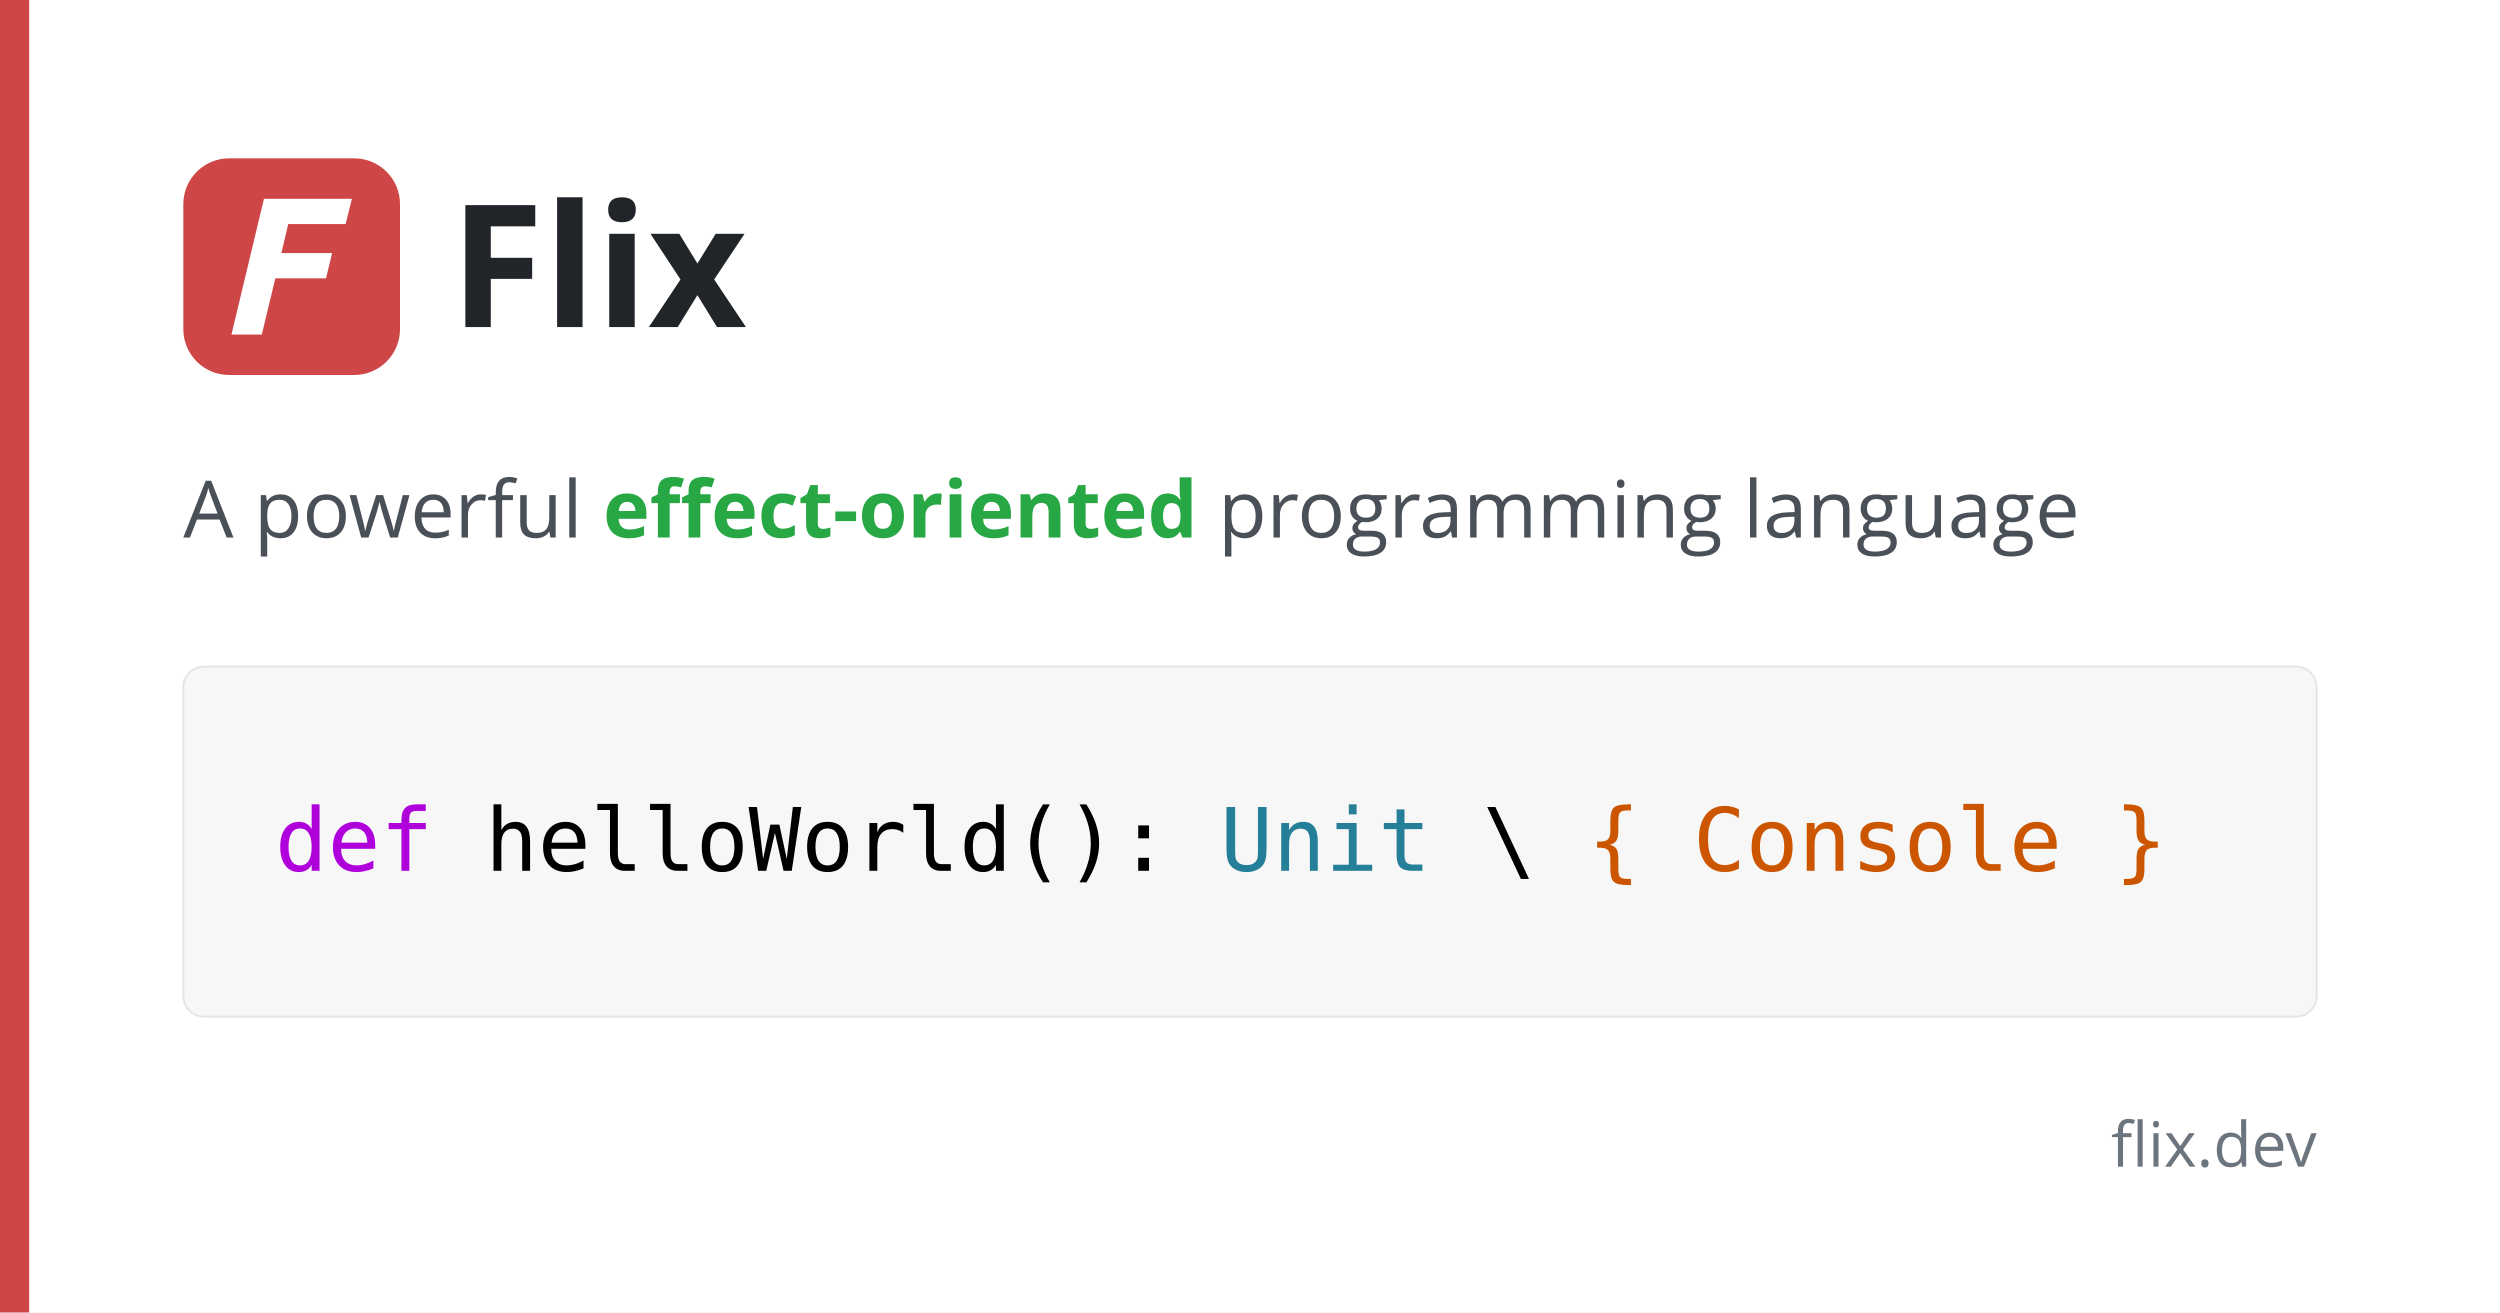
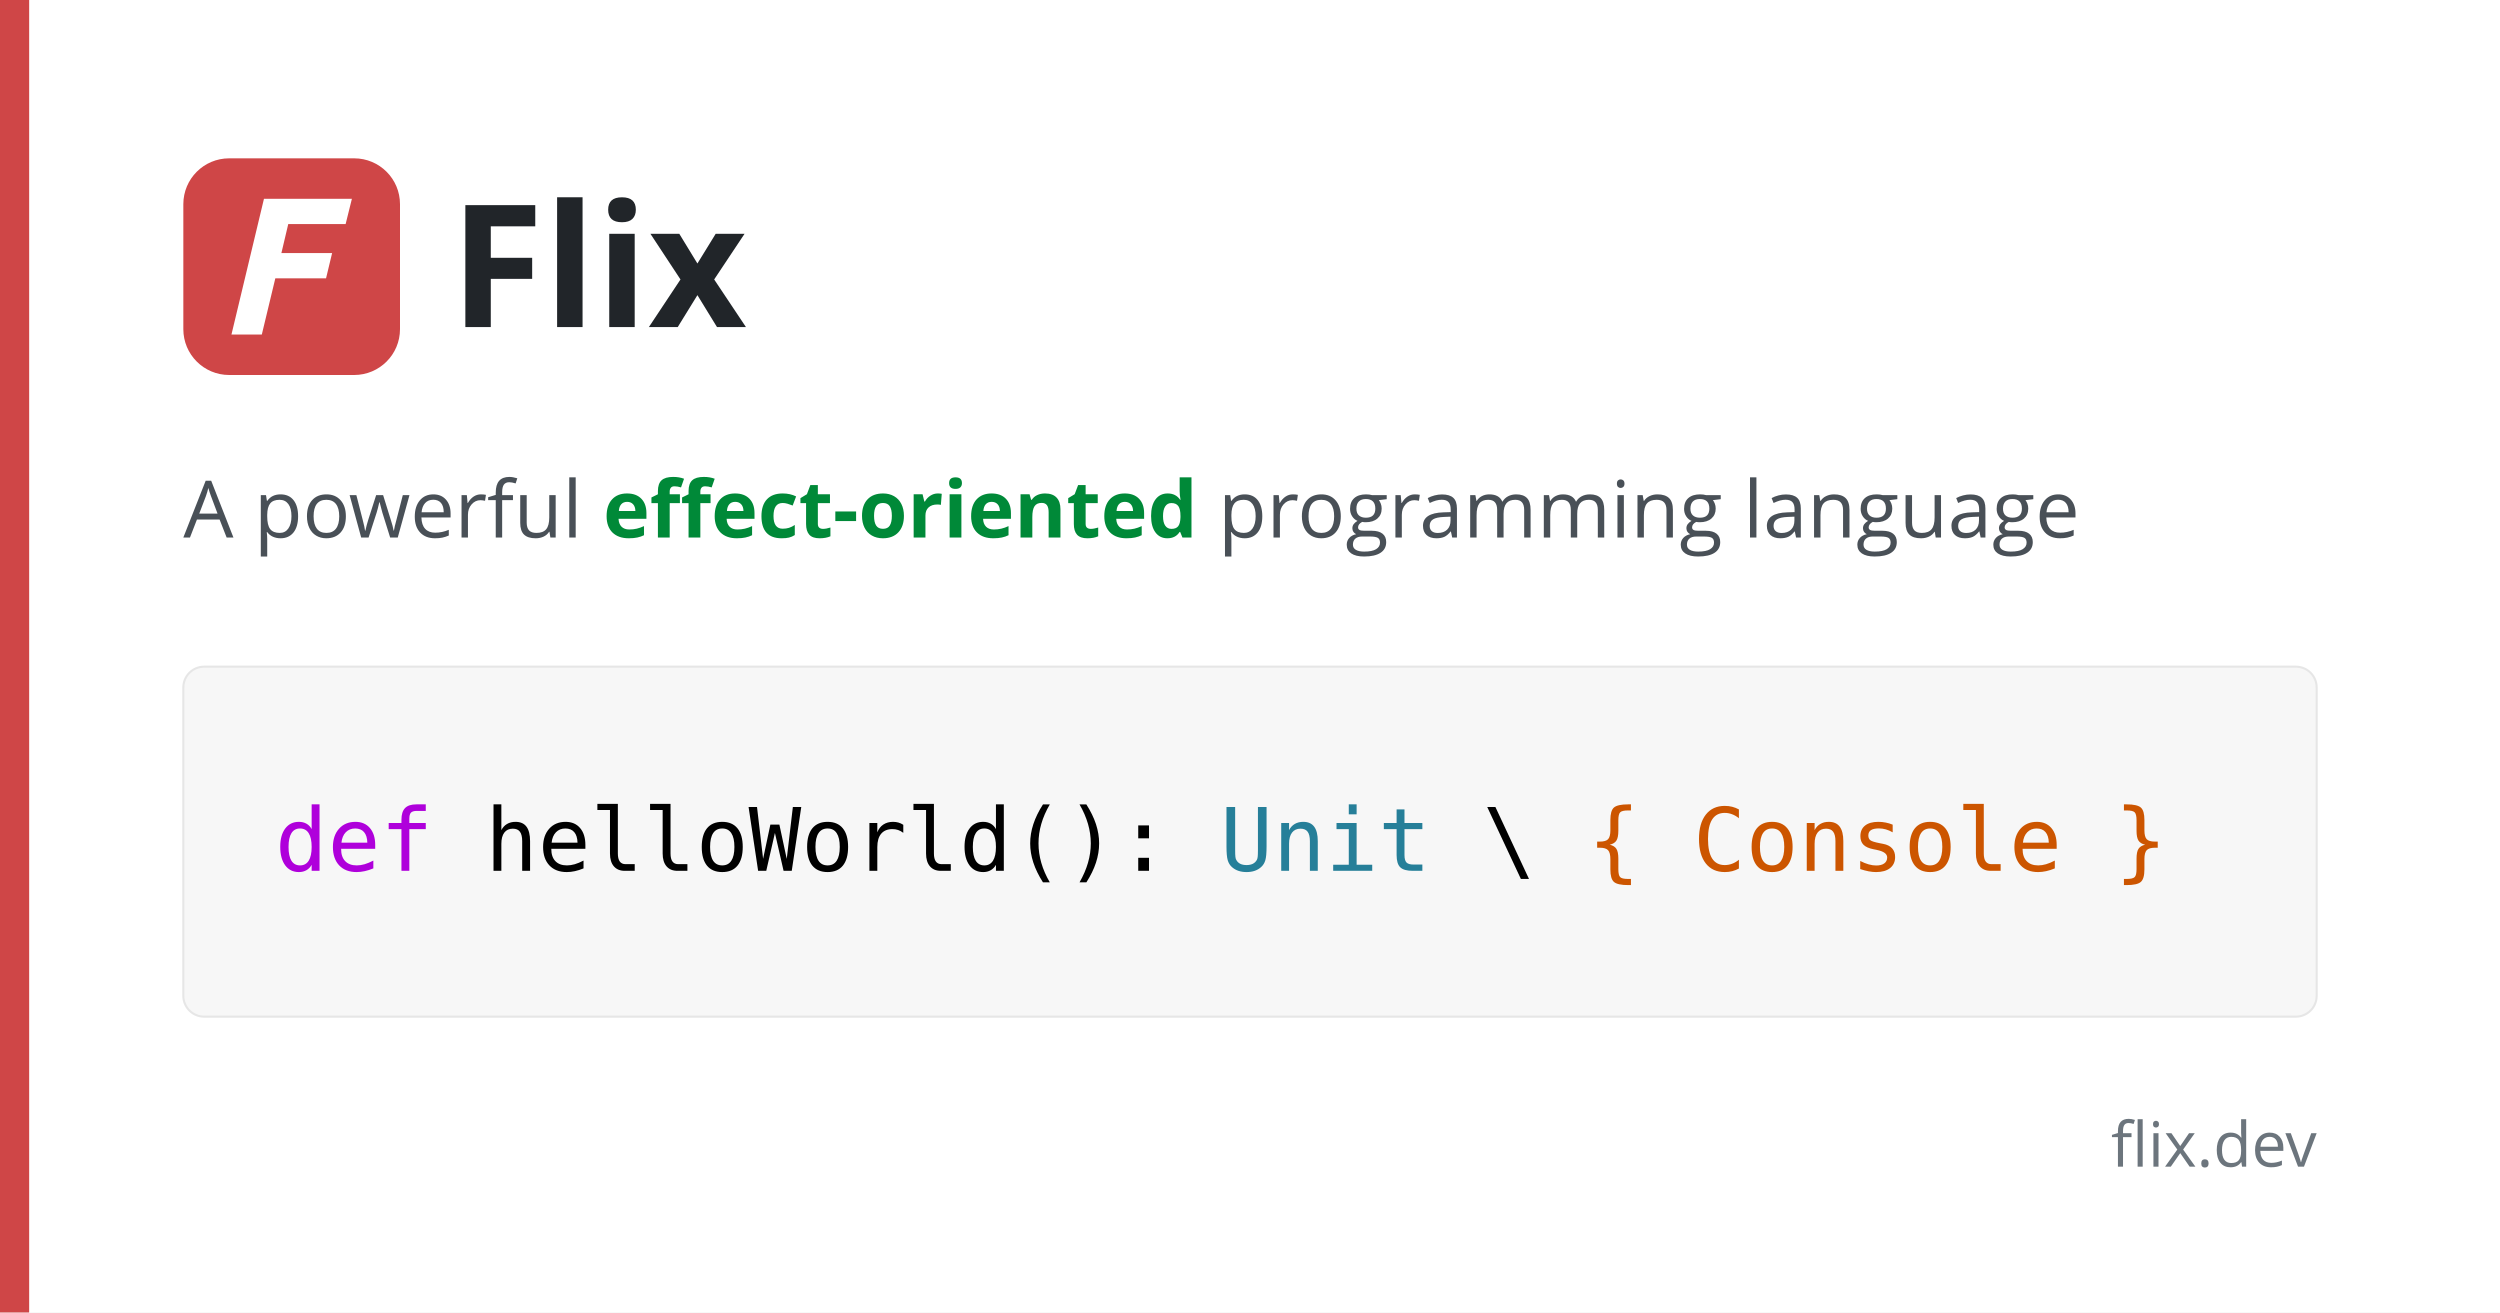
<svg xmlns="http://www.w3.org/2000/svg" width="1200" height="630" viewBox="0 0 1200 630">
  <rect width="1200" height="630" fill="#ffffff" />
  <rect width="14" height="630" fill="#cf4647" />
  <rect x="88" y="76" width="104" height="104" rx="22" fill="#cf4647" />
  <path transform="translate(104.05 160.57) scale(0.094 -0.094)" d="M75 0 241 693H690L658 564H365L330 416H589L558 287H299L230 0Z" fill="#ffffff" />
  <text x="216" y="157" font-family="Open Sans" font-weight="700" font-size="82" fill="#212529">Flix</text>
-   <text x="88" y="258" font-family="Open Sans" font-weight="400" font-size="38" fill="#495057" xml:space="preserve">A powerful <tspan font-weight="700" fill="#28a745">effect-oriented</tspan> programming language</text>
+   <text x="88" y="258" font-family="Open Sans" font-weight="400" font-size="38" fill="#495057" xml:space="preserve">A powerful <tspan font-weight="700" fill="#008938">effect-oriented</tspan> programming language</text>
  <rect x="88" y="320" width="1024" height="168" rx="10" fill="#f7f7f7" stroke="#e6e6e6" stroke-width="1" />
  <text x="132.0" y="418" font-family="Monaco, Menlo, monospace" font-size="42" fill="#AF00DB" xml:space="preserve">def</text>
  <text x="207.6" y="418" font-family="Monaco, Menlo, monospace" font-size="42" fill="#000000" xml:space="preserve"> helloWorld(): </text>
  <text x="585.7" y="418" font-family="Monaco, Menlo, monospace" font-size="42" fill="#267F99" xml:space="preserve">Unit</text>
  <text x="686.5" y="418" font-family="Monaco, Menlo, monospace" font-size="42" fill="#000000" xml:space="preserve"> \ </text>
  <text x="762.1" y="418" font-family="Monaco, Menlo, monospace" font-size="42" fill="#CC5500" xml:space="preserve">{ Console }</text>
  <text x="1112" y="560" font-family="Open Sans" font-weight="400" font-size="30" fill="#6c757d" text-anchor="end">flix.dev</text>
</svg>
